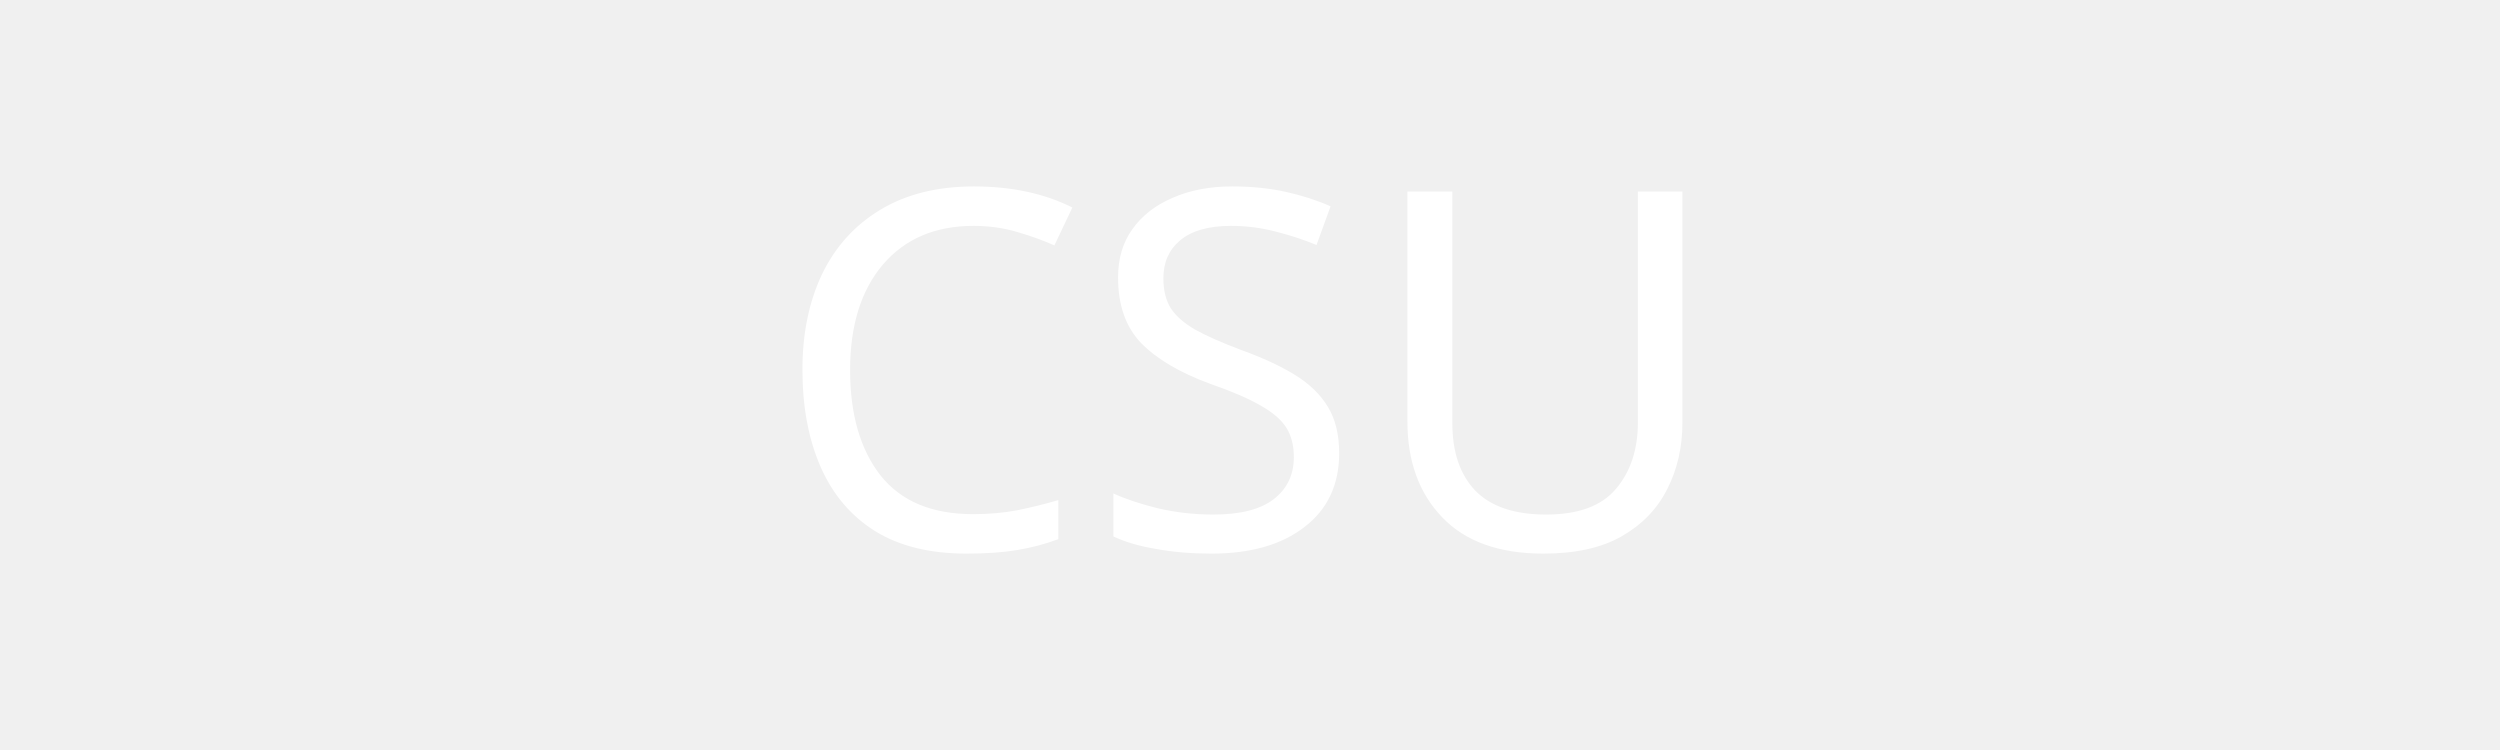
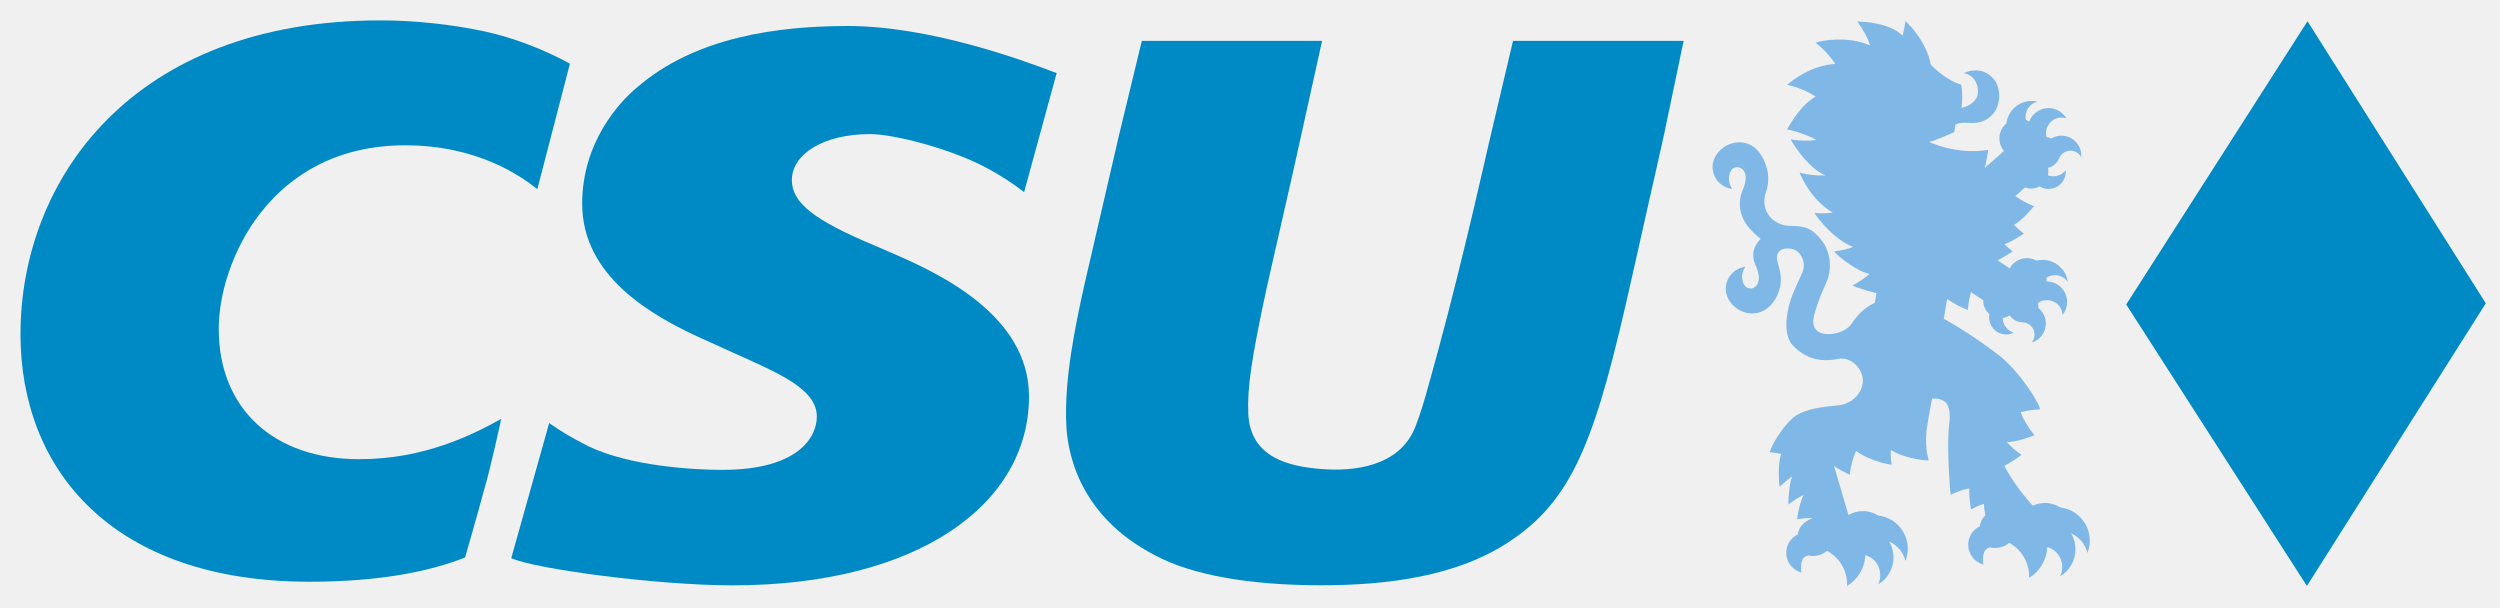
- <svg xmlns="http://www.w3.org/2000/svg" viewBox="0 0 100 30">
-   <text x="50%" y="50%" dominant-baseline="middle" text-anchor="middle" font-family="sans-serif" font-size="20" fill="white">CSU</text>
+ <svg xmlns="http://www.w3.org/2000/svg" width="652.61" height="158.66" version="1.2" viewBox="0 0 489.46 119">
+   <defs />
+   <g transform="matrix(1.741 0 0 1.741 -74.96 -737.07)" stroke-width=".574">
+     <path d="m302.55 425.75 20.051 31.719-20.117 31.785-20.32-31.652 20.387-31.852" fill="#008ac5" />
+     <path d="m232.39 427.96-2.254 10.773-3.582 15.902c-3.914 17.531-6.367 24.57-13.363 29.359-6.102 4.273-14.383 5.184-21.578 5.184-8.012 0-14.508-1.137-18.656-3.363-9.125-4.703-9.898-12.453-9.996-14.762-0.215-5.043 0.949-10.773 2.055-15.734l3.859-16.672 2.582-10.688h20.273l-3.16 14.277-3.074 13.512c-1.688 7.863-2.191 11.199-2.066 14.109 0.215 5.043 4.699 5.969 8.238 6.25 3.473 0.273 8.742-0.184 10.539-4.719 0.758-1.91 1.312-3.992 2.644-8.871 2.66-9.758 5.629-23.016 5.629-23.016l2.723-11.543h19.188" fill="#008ac5" />
+     <path d="m244.7 462.24c1.332 1.375 2.981 1.902 5.031 1.484 1.586-0.324 2.836 1.246 2.82 2.438-0.016 1.188-0.984 2.656-2.988 2.809-2.445 0.184-3.801 0.648-4.543 1.125-0.957 0.617-2.492 2.711-2.957 4.109-8e-3 0.023 0.855 0.105 1.293 0.195-0.355 1.121-0.301 2.859-0.168 3.719 0.43-0.438 0.902-0.828 1.406-1.176-0.266 0.559-0.449 2.289-0.418 3.156 0.531-0.426 1.109-0.793 1.719-1.098-0.523 1.012-0.746 2.734-0.746 2.762 0.582-0.105 1.18-0.152 1.789-0.145-1.133 0.414-1.621 1.102-1.699 1.832-0.773 0.371-1.309 1.16-1.309 2.078 0 1.074 0.734 1.977 1.734 2.231-0.148-0.445-0.066-1.238 0.152-1.586 0.156-0.188 0.379-0.316 0.629-0.355 0.453 0.156 1.363 0.094 2.082-0.508 1.34 0.727 2.25 2.144 2.25 3.777 0 0.059 0 0.117-4e-3 0.176 1.184-0.723 1.988-2 2.051-3.473 1.699 0.504 1.957 2.352 1.434 3.297 1.039-0.617 1.734-1.746 1.734-3.039 0-0.652-0.176-1.262-0.484-1.785 0.91 0.395 1.598 1.199 1.824 2.184 0.172-0.43 0.266-0.895 0.266-1.383 0-1.922-1.445-3.508-3.309-3.727-0.5-0.316-1.09-0.5-1.723-0.5-0.598 0-1.156 0.16-1.637 0.445l-1.621-5.496c0.516 0.363 1.734 0.961 1.762 0.973 0.098-0.902 0.332-1.805 0.707-2.684 1.77 1.266 3.977 1.547 4.004 1.551-0.082-0.547-0.117-1.105-0.098-1.672 1.871 1.145 4.242 1.191 4.269 1.191-0.488-1.746-0.285-3.32-0.043-4.672 0.242-1.352 0.391-2.18 0.43-2.281 0.117-4e-3 0.922-0.102 1.492 0.395 0.566 0.496 0.52 1.812 0.434 2.418-0.352 2.523 0.141 7.969 0.145 7.996 0.66-0.32 1.363-0.566 2.106-0.73-0.059 0.867 0.184 2.352 0.188 2.379 0.461-0.246 0.945-0.457 1.453-0.629 0.023 0.422 0.078 0.848 0.164 1.277 0 4e-3 4e-3 0.012 4e-3 0.016-0.34 0.312-0.57 0.746-0.625 1.23-0.773 0.371-1.305 1.16-1.305 2.074 0 1.078 0.734 1.98 1.73 2.231-0.141-0.312-0.082-1.203 0.156-1.586 0.156-0.188 0.375-0.312 0.625-0.352 0.402 0.176 1.527 0.066 2.086-0.512 1.34 0.73 2.25 2.144 2.25 3.777 0 0.059-4e-3 0.121-4e-3 0.18 1.18-0.723 1.988-2.004 2.051-3.477 0.973 0.281 1.684 1.18 1.684 2.242 0 0.379-0.09 0.738-0.25 1.055 1.039-0.613 1.734-1.746 1.734-3.039 0-0.652-0.18-1.258-0.484-1.785 0.91 0.395 1.594 1.203 1.824 2.188 0.168-0.43 0.266-0.898 0.266-1.387 0-1.922-1.445-3.504-3.309-3.727-0.5-0.316-1.09-0.5-1.723-0.5-0.492 0-0.957 0.109-1.371 0.305 0 0-1.977-2.082-3.195-4.488 0.656-0.309 1.914-1.203 1.934-1.219-0.594-0.406-1.148-0.887-1.652-1.441 1.113 8e-3 3.082-0.762 3.106-0.773-0.594-0.699-1.316-1.844-1.555-2.586 0.719-0.199 1.445-0.305 2.168-0.328 0-0.629-2.363-4.344-4.629-6.09-3.258-2.519-6.191-4.102-6.191-4.102v-4e-3l0.375-2.227c0.68 0.492 1.438 0.906 2.266 1.211 0.023 0.012 0.051 0.019 0.078 0.027 0.039-0.664 0.148-1.332 0.332-1.996l1.395 0.918c-0.012 0.289 0.039 0.586 0.164 0.867 0.125 0.273 0.305 0.504 0.516 0.684-0.016 0.09-0.027 0.184-0.031 0.277-0.039 1.07 0.789 1.969 1.855 2.012 0.332 0.012 0.648-0.059 0.926-0.195-0.719-0.215-1.242-0.883-1.25-1.664 0.176-0.023 0.352-0.07 0.523-0.148 0.094-0.043 0.184-0.09 0.266-0.145 0.312 0.473 0.828 0.758 1.375 0.785 0.039 0 0.074 0 0.113 4e-3 0.5 0.027 0.965 0.328 1.184 0.816 0.223 0.496 0.129 1.059-0.199 1.453 0.09-0.027 0.184-0.062 0.273-0.102 1.125-0.504 1.625-1.828 1.121-2.949-0.152-0.34-0.375-0.621-0.648-0.836 0.012-0.184 0-0.375-0.047-0.559 0.09-0.066 0.188-0.121 0.293-0.168 0.887-0.398 1.926-4e-3 2.324 0.883 0.094 0.207 0.141 0.422 0.152 0.633 0.531-0.66 0.684-1.586 0.312-2.41-0.391-0.863-1.242-1.375-2.133-1.371 0.023-0.141 0.035-0.281 0.035-0.426 0.066-0.043 0.141-0.082 0.219-0.117 0.785-0.352 1.691-0.078 2.164 0.605-0.035-0.262-0.109-0.523-0.223-0.777-0.582-1.289-1.988-1.941-3.312-1.617-0.59-0.324-1.316-0.379-1.973-0.082-0.457 0.203-0.809 0.543-1.031 0.949l-1.371-0.906c0.57-0.254 1.684-0.98 1.707-0.996-0.32-0.246-0.629-0.516-0.922-0.805 0.891-0.309 2.152-1.18 2.176-1.195-0.391-0.293-0.762-0.625-1.109-0.988 0.945-0.492 2.238-2.078 2.254-2.098-0.73-0.281-1.438-0.66-2.102-1.137l1.098-0.973c0.25 0.094 0.523 0.141 0.809 0.125 0.297-0.016 0.578-0.102 0.82-0.238 0.082 0.047 0.164 0.09 0.25 0.129 0.984 0.418 2.121-0.039 2.539-1.02 0.133-0.305 0.176-0.625 0.148-0.934-0.461 0.598-1.266 0.848-2 0.578 0.043-0.176 0.059-0.355 0.047-0.543-4e-3 -0.102-0.019-0.203-0.039-0.297 0.551-0.125 1-0.508 1.223-1.008 0.012-0.035 0.027-0.07 0.043-0.105 0.203-0.457 0.648-0.785 1.184-0.816 0.543-0.031 1.035 0.258 1.285 0.707 8e-3 -0.098 0.012-0.195 4e-3 -0.293-0.07-1.23-1.125-2.172-2.356-2.102-0.371 0.023-0.715 0.137-1.016 0.312h4e-3c-0.168-0.078-0.352-0.133-0.539-0.156-0.027-0.105-0.047-0.219-0.055-0.336-0.055-0.969 0.684-1.801 1.652-1.855 0.227-0.012 0.445 0.016 0.648 0.082-0.426-0.73-1.242-1.199-2.144-1.148-0.945 0.055-1.727 0.672-2.039 1.504-0.121-0.07-0.25-0.133-0.383-0.18-0.016-0.082-0.027-0.164-0.031-0.25-0.051-0.859 0.523-1.609 1.332-1.809-0.258-0.059-0.527-0.082-0.805-0.066-1.41 0.082-2.523 1.164-2.691 2.519-0.512 0.434-0.82 1.094-0.777 1.816 0.031 0.492 0.215 0.938 0.508 1.289 0 0-2.16 1.914-2.164 1.91 0.199-0.621 0.395-2.008 0.398-2.035-3.613 0.594-6.664-0.906-6.664-0.906 0.438-8e-3 2.688-1.027 2.84-1.105 0.062-0.273 0.109-0.559 0.137-0.844 0.953-0.473 1.961 0.133 3.207-0.426 1.242-0.555 2.023-1.965 1.594-3.711-0.277-1.121-1.363-1.898-2.273-1.938-0.91-0.035-1.438 0.219-1.574 0.289 0.852 0.168 1.578 0.867 1.578 2.137 0 1.137-1.391 1.766-1.879 1.766 0.156-0.461 0.145-2.066-0.019-2.609-1.168-0.289-2.644-1.438-3.41-2.242-0.477-2.625-2.578-4.66-2.848-4.906-0.051 0.5-0.301 1.586-0.316 1.637-1.383-1.363-4.231-1.586-5.098-1.57 0.621 0.809 1.109 1.711 1.449 2.676-2.609-1.098-5.324-0.555-6.156-0.312 0.871 0.664 1.621 1.477 2.219 2.398-2.562 0.129-4.762 1.773-5.41 2.348 1.137 0.238 2.227 0.684 3.211 1.316-1.844 1.043-3.195 3.684-3.207 3.707 0.906 0.148 2.547 0.711 3.269 1.184-0.949 0.121-1.914 0.098-2.859-0.066 0.391 0.773 2.106 3.32 3.887 4.043-0.977 0.047-1.953-0.059-2.894-0.309 0.32 0.805 1.504 3.207 3.731 4.492-0.68 0.09-1.371 0.105-2.055 0.047 0.457 0.738 2.258 3.012 4.356 3.82-0.695 0.25-1.418 0.422-2.152 0.508 0.594 0.633 2.461 2.188 3.984 2.523-0.582 0.512-1.227 0.945-1.918 1.297 0.777 0.387 2.637 0.855 2.695 0.863l-0.176 1.078c-1.086 0.531-1.844 1.211-2.637 2.383-0.602 0.895-2.203 1.336-3.191 1.086-1.129-0.281-1.227-1.191-1.004-2.023 0.18-0.816 0.734-2.344 1.301-3.539 0.848-1.77 0.449-3.688-0.336-4.754-1.246-1.691-2.125-1.77-3.738-1.801-1.949-0.043-3.332-1.828-2.656-3.731 0.352-0.992 0.434-2.254-0.188-3.598-0.363-0.789-1.18-2.102-2.852-2.059-1.66 0.039-2.953 1.41-2.953 2.754 0 1.289 0.973 2.348 2.223 2.488-0.238-0.309-0.375-0.695-0.383-1.113-8e-3 -0.316 0.113-1.371 0.965-1.324 0.852 0.047 1.262 1.074 0.574 2.578-0.734 1.855 0 3.277 0.516 3.969 0 0 0.445 0.641 1.516 1.512-0.531 0.527-1.254 1.527-0.531 3.066 0.742 1.605 0.074 2.508-0.59 2.508-0.66 0-0.941-0.605-0.965-1.324-0.016-0.422 0.145-0.809 0.383-1.117-1.25 0.141-2.223 1.203-2.223 2.488 0 1.469 1.453 2.758 2.953 2.758 1.328 0 2.316-0.852 2.852-2.059 0.715-1.605 0.316-2.633 8e-3 -3.777-0.309-1.145 0.559-1.633 1.617-1.426 1.008 0.195 1.68 1.52 1.172 2.688-0.281 0.645-1.062 2.289-1.258 2.894-0.672 2.039-0.809 4.234 0.234 5.309" fill="#7fb8e6" />
+     <path d="m104.81 470.94c1.465 1 2.242 1.496 4.398 2.598 4.734 2.285 12.031 2.664 15.047 2.664 8.723 0 10.656-3.793 10.656-5.996 0-3.133-4.367-4.902-9.43-7.191l-3.555-1.609c-5.602-2.543-13.406-6.969-13.406-15.141 0-6.949 4.254-11.469 6.082-12.996 6.57-5.762 15.941-6.984 23.801-6.984 9.16 0 19.492 3.773 23.477 5.297l-3.66 13.387c-1.293-1.016-2.586-1.836-3.984-2.602-3.984-2.203-10.555-3.926-13.352-3.926-5.281 0-8.781 2.285-8.781 5.168 0 2.543 2.426 4.488 9.316 7.367l2.156 0.934c5.059 2.203 15.195 6.883 15.195 16.035 0 12.121-12.453 21.242-33.344 21.242-8.562 0-22.348-1.863-24.879-3.062l4.262-15.184" fill="#008ac5" />
+     <path d="m97.488 478.46c-0.605 2.289-2.133 7.594-2.133 7.594-3.84 1.523-9.426 2.727-17.512 2.727-22.238 0-32.488-12.664-32.488-27.832 0-17.289 12.48-35.297 40.48-35.297 3.84 0 8.043 0.449 11.773 1.254 3.144 0.68 6.606 2.012 9.535 3.609l-3.664 14.117c-1.82-1.441-6.68-4.93-14.867-4.93-15.262 0-20.961 13.188-20.961 20.645 0 8.984 6.184 14.652 15.785 14.652 7.379 0 12.746-2.75 15.98-4.527 0 0-1.223 5.703-1.93 7.988" fill="#008ac5" />
+   </g>
</svg>
